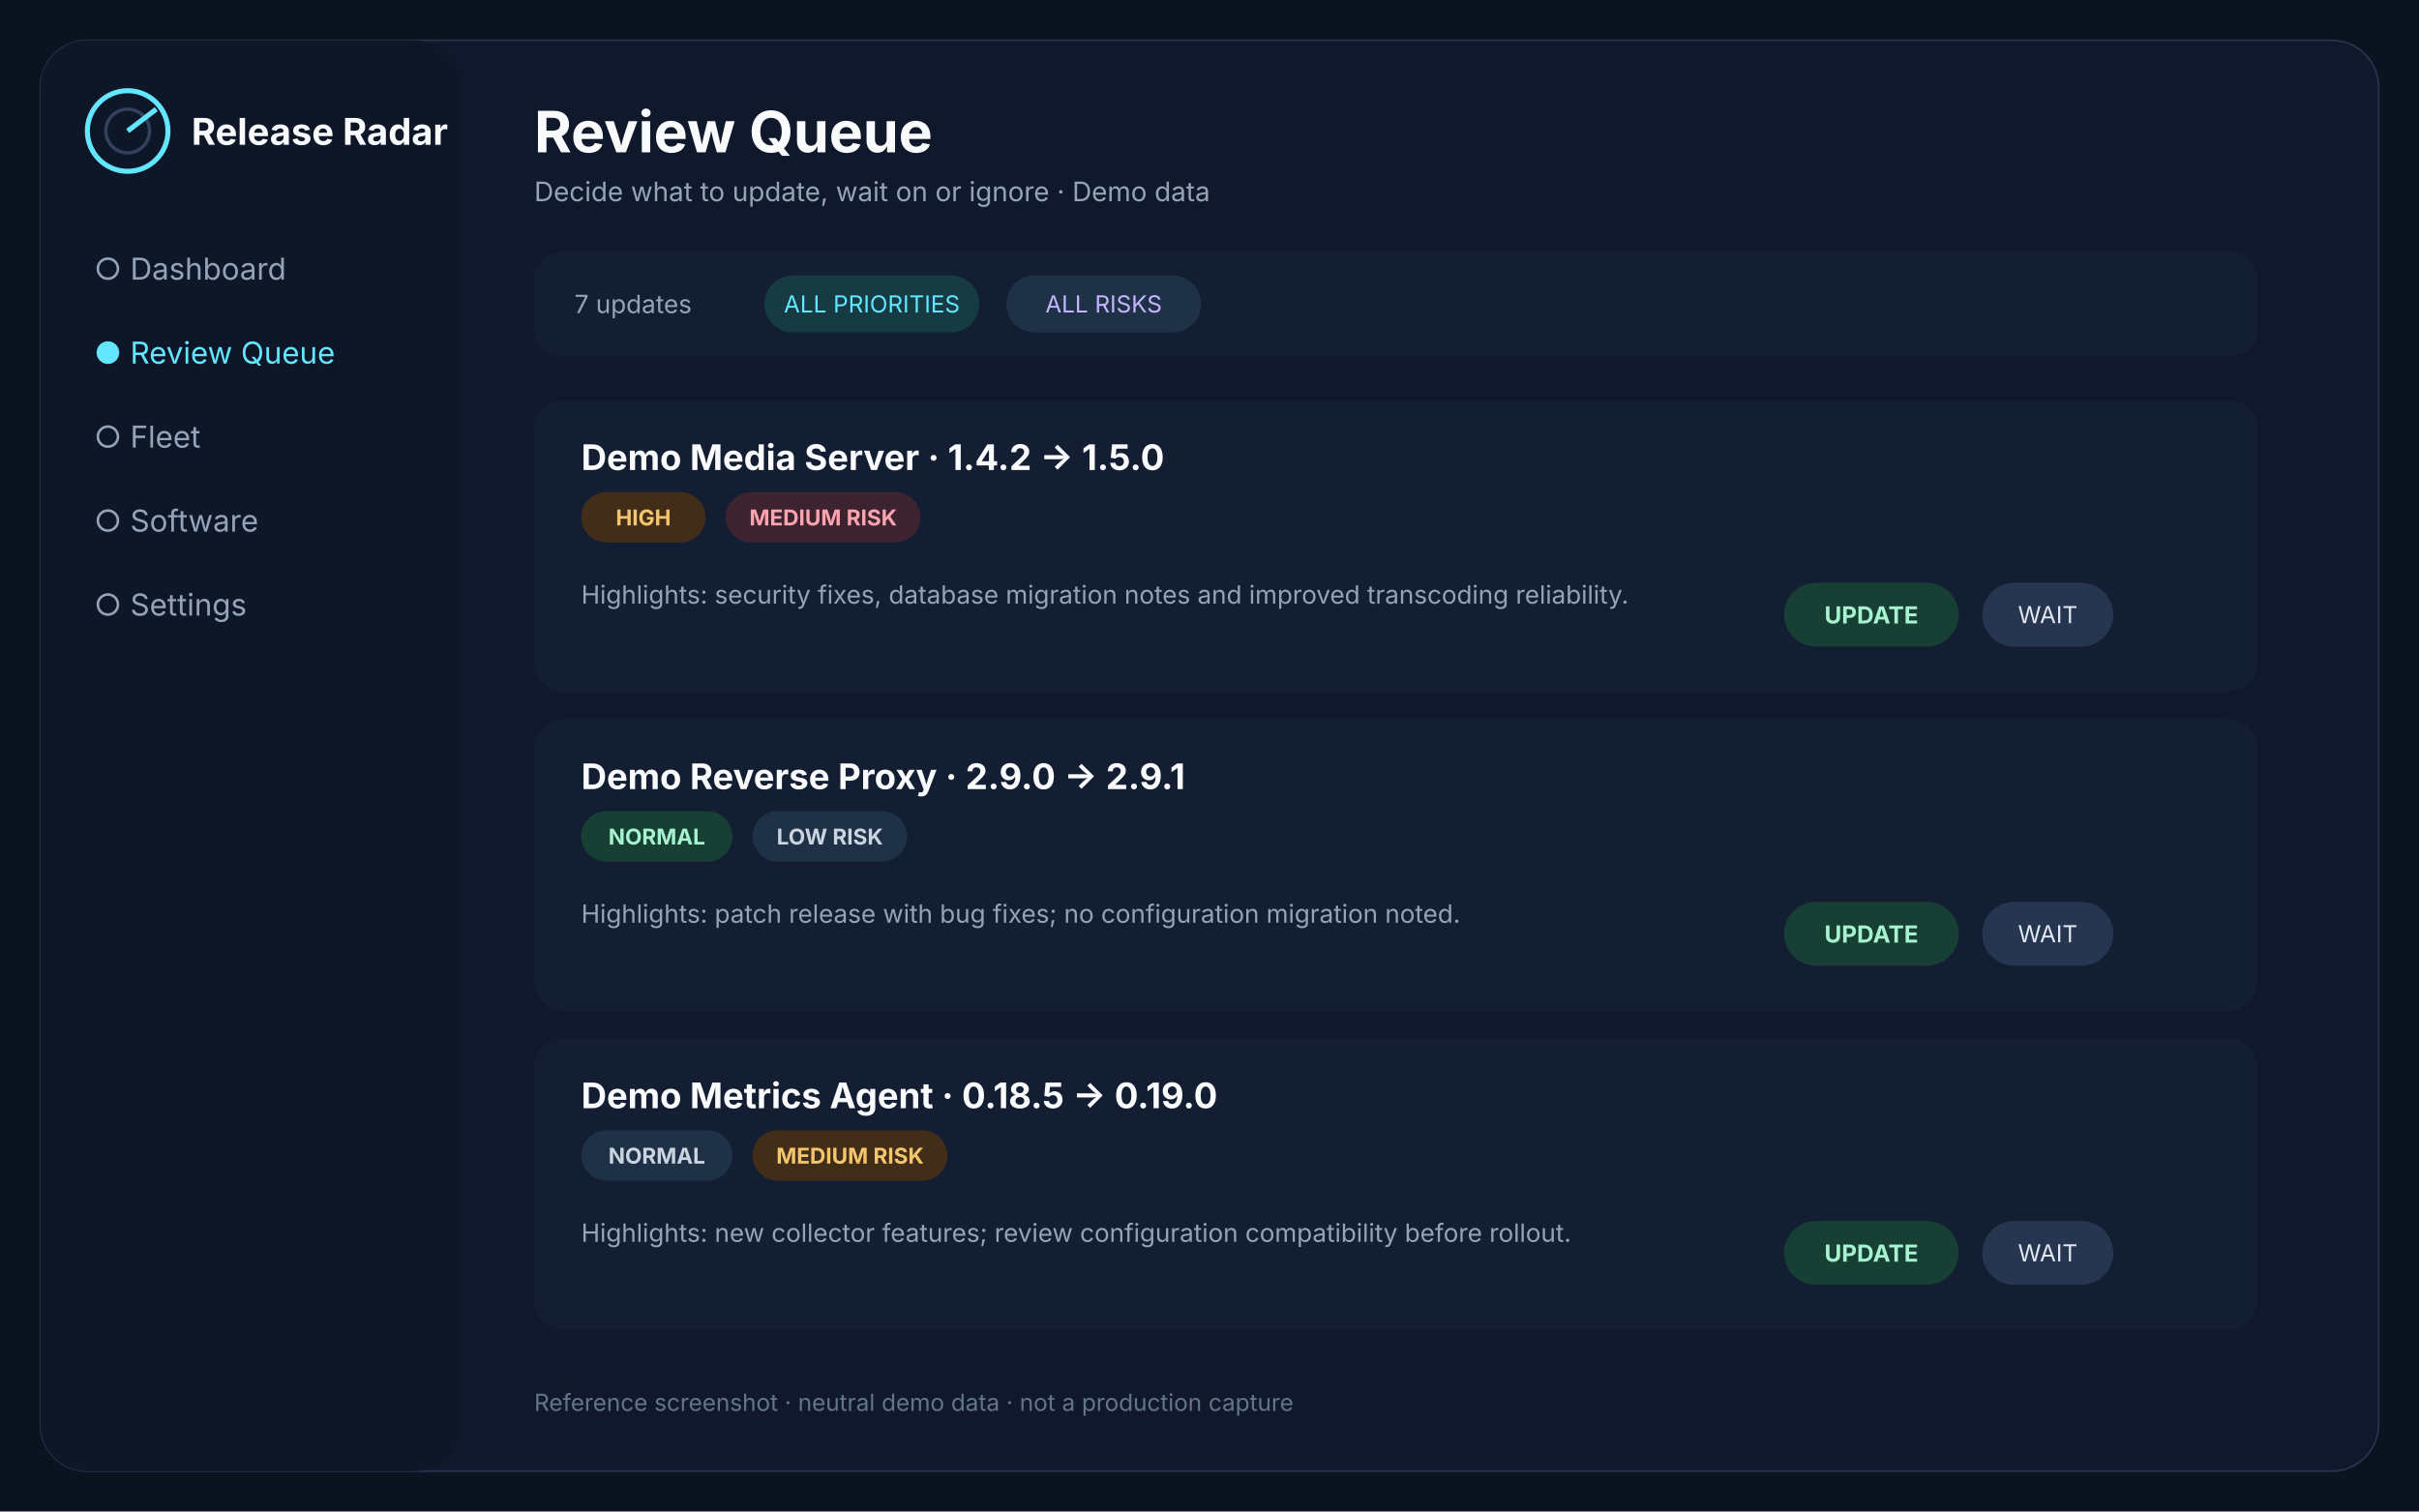
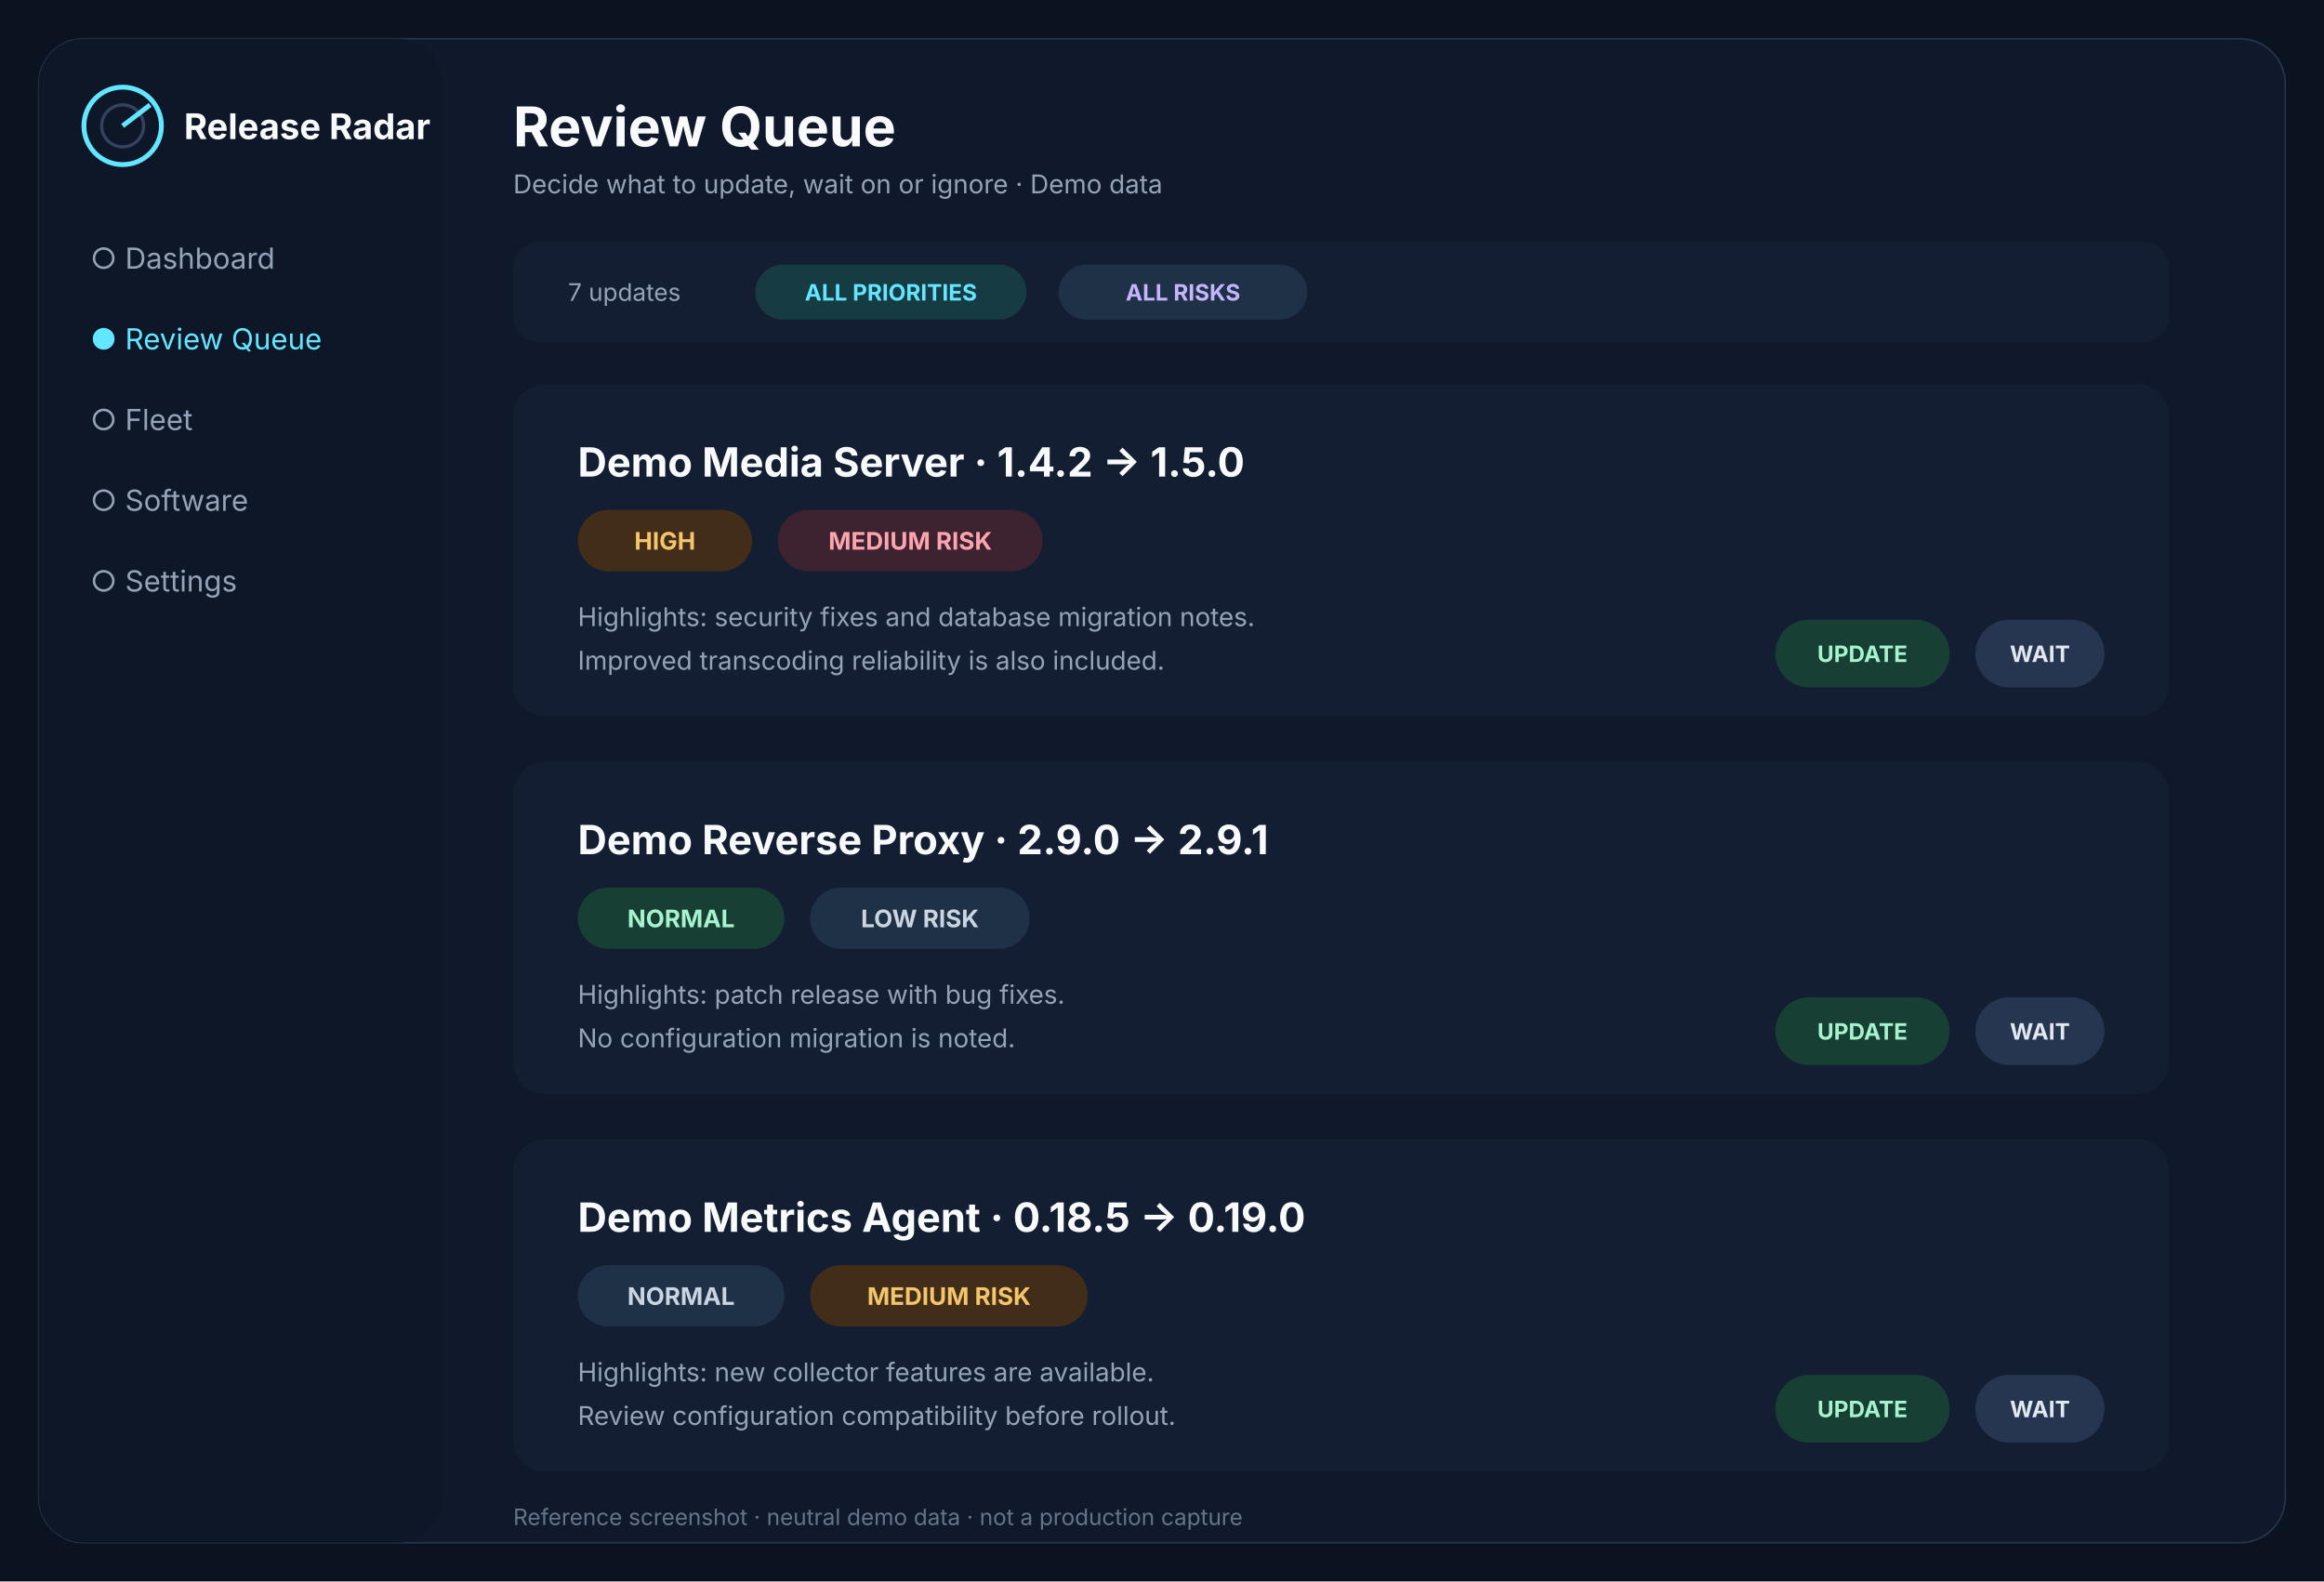
- <svg xmlns="http://www.w3.org/2000/svg" width="1440" height="900" viewBox="0 0 1440 900" role="img" aria-labelledby="title desc">
-   <rect width="1440" height="900" fill="#0b1220" />
-   <rect x="24" y="24" width="1392" height="852" rx="28" fill="#10192b" stroke="#27344d" />
-   <rect x="24" y="24" width="250" height="852" rx="28" fill="#0e1728" />
+ <svg xmlns="http://www.w3.org/2000/svg" width="1440" height="980" viewBox="0 0 1440 980" role="img" aria-labelledby="title desc">
+   <rect width="1440" height="980" fill="#0b1220" />
+   <rect x="24" y="24" width="1392" height="932" rx="28" fill="#10192b" stroke="#27344d" />
+   <rect x="24" y="24" width="250" height="932" rx="28" fill="#0e1728" />
  <circle cx="76" cy="78" r="24" fill="none" stroke="#63e6ff" stroke-width="3" />
  <circle cx="76" cy="78" r="13" fill="none" stroke="#34425f" stroke-width="2" />
  <path d="M76 78l17-13" stroke="#63e6ff" stroke-width="3" />
  <g font-family="Inter, ui-sans-serif, system-ui, -apple-system, BlinkMacSystemFont, 'Segoe UI', sans-serif">
    <text x="114" y="78" dominant-baseline="middle" fill="#f8fafc" font-size="22" font-weight="700">Release Radar</text>
    <g font-size="18">
      <text x="56" y="160" dominant-baseline="middle" fill="#94a3b8">○  Dashboard</text>
      <text x="56" y="210" dominant-baseline="middle" fill="#63e6ff">●  Review Queue</text>
      <text x="56" y="260" dominant-baseline="middle" fill="#94a3b8">○  Fleet</text>
      <text x="56" y="310" dominant-baseline="middle" fill="#94a3b8">○  Software</text>
      <text x="56" y="360" dominant-baseline="middle" fill="#94a3b8">○  Settings</text>
    </g>
    <text x="318" y="78" dominant-baseline="middle" fill="#f8fafc" font-size="34" font-weight="700">Review Queue</text>
    <text x="318" y="114" dominant-baseline="middle" fill="#94a3b8" font-size="16">Decide what to update, wait on or ignore · Demo data</text>
-     <rect x="318" y="150" width="1026" height="62" rx="16" fill="#131e33" />
-     <text x="342" y="181" dominant-baseline="middle" fill="#94a3b8" font-size="15">7 updates</text>
-     <rect x="455" y="164" width="128" height="34" rx="17" fill="#163b42" />
-     <text x="519" y="181" text-anchor="middle" dominant-baseline="middle" fill="#63e6ff" font-size="14">ALL PRIORITIES</text>
-     <rect x="599" y="164" width="116" height="34" rx="17" fill="#1f3146" />
-     <text x="657" y="181" text-anchor="middle" dominant-baseline="middle" fill="#c4b5fd" font-size="14">ALL RISKS</text>
+     <g transform="translate(318 150)">
+       <rect width="1026" height="62" rx="16" fill="#131e33" />
+       <text x="34" y="31" dominant-baseline="middle" fill="#94a3b8" font-size="15">7 updates</text>
+       <rect x="150" y="14" width="168" height="34" rx="17" fill="#163b42" />
+       <text x="234" y="31" text-anchor="middle" dominant-baseline="middle" fill="#63e6ff" font-size="14" font-weight="700">ALL PRIORITIES</text>
+       <rect x="338" y="14" width="154" height="34" rx="17" fill="#1f3146" />
+       <text x="415" y="31" text-anchor="middle" dominant-baseline="middle" fill="#c4b5fd" font-size="14" font-weight="700">ALL RISKS</text>
+     </g>
    <g transform="translate(318 238)">
-       <rect width="1026" height="174" rx="18" fill="#131e33" />
-       <text x="28" y="34" dominant-baseline="middle" fill="#f8fafc" font-size="21" font-weight="700">Demo Media Server · 1.4.2 → 1.5.0</text>
-       <rect x="28" y="55" width="74" height="30" rx="15" fill="#422d19" />
-       <text x="65" y="70" text-anchor="middle" dominant-baseline="middle" fill="#f5c56b" font-size="13" font-weight="650">HIGH</text>
-       <rect x="114" y="55" width="116" height="30" rx="15" fill="#3d2330" />
-       <text x="172" y="70" text-anchor="middle" dominant-baseline="middle" fill="#fda4af" font-size="13" font-weight="650">MEDIUM RISK</text>
-       <text x="28" y="116" dominant-baseline="middle" fill="#94a3b8" font-size="15">Highlights: security fixes, database migration notes and improved transcoding reliability.</text>
-       <rect x="744" y="109" width="104" height="38" rx="19" fill="#173f34" />
-       <text x="796" y="128" text-anchor="middle" dominant-baseline="middle" fill="#a7f3d0" font-size="14" font-weight="650">UPDATE</text>
-       <rect x="862" y="109" width="78" height="38" rx="19" fill="#263650" />
-       <text x="901" y="128" text-anchor="middle" dominant-baseline="middle" fill="#e2e8f0" font-size="14">WAIT</text>
+       <rect width="1026" height="206" rx="20" fill="#131e33" />
+       <text x="40" y="48" dominant-baseline="middle" fill="#f8fafc" font-size="25" font-weight="700">Demo Media Server · 1.4.2 → 1.5.0</text>
+       <rect x="40" y="78" width="108" height="38" rx="19" fill="#422d19" />
+       <text x="94" y="97" text-anchor="middle" dominant-baseline="middle" fill="#f5c56b" font-size="15" font-weight="700">HIGH</text>
+       <rect x="164" y="78" width="164" height="38" rx="19" fill="#3d2330" />
+       <text x="246" y="97" text-anchor="middle" dominant-baseline="middle" fill="#fda4af" font-size="15" font-weight="700">MEDIUM RISK</text>
+       <text x="40" y="150" fill="#94a3b8" font-size="16">
+         <tspan x="40" dy="0">Highlights: security fixes and database migration notes.</tspan>
+         <tspan x="40" dy="27">Improved transcoding reliability is also included.</tspan>
+       </text>
+       <rect x="782" y="146" width="108" height="42" rx="21" fill="#173f34" />
+       <text x="836" y="167" text-anchor="middle" dominant-baseline="middle" fill="#a7f3d0" font-size="14" font-weight="700">UPDATE</text>
+       <rect x="906" y="146" width="80" height="42" rx="21" fill="#263650" />
+       <text x="946" y="167" text-anchor="middle" dominant-baseline="middle" fill="#e2e8f0" font-size="14" font-weight="700">WAIT</text>
    </g>
-     <g transform="translate(318 428)">
-       <rect width="1026" height="174" rx="18" fill="#131e33" />
-       <text x="28" y="34" dominant-baseline="middle" fill="#f8fafc" font-size="21" font-weight="700">Demo Reverse Proxy · 2.9.0 → 2.9.1</text>
-       <rect x="28" y="55" width="90" height="30" rx="15" fill="#173f34" />
-       <text x="73" y="70" text-anchor="middle" dominant-baseline="middle" fill="#a7f3d0" font-size="13" font-weight="650">NORMAL</text>
-       <rect x="130" y="55" width="92" height="30" rx="15" fill="#1f3146" />
-       <text x="176" y="70" text-anchor="middle" dominant-baseline="middle" fill="#cbd5e1" font-size="13" font-weight="650">LOW RISK</text>
-       <text x="28" y="116" dominant-baseline="middle" fill="#94a3b8" font-size="15">Highlights: patch release with bug fixes; no configuration migration noted.</text>
-       <rect x="744" y="109" width="104" height="38" rx="19" fill="#173f34" />
-       <text x="796" y="128" text-anchor="middle" dominant-baseline="middle" fill="#a7f3d0" font-size="14" font-weight="650">UPDATE</text>
-       <rect x="862" y="109" width="78" height="38" rx="19" fill="#263650" />
-       <text x="901" y="128" text-anchor="middle" dominant-baseline="middle" fill="#e2e8f0" font-size="14">WAIT</text>
+     <g transform="translate(318 472)">
+       <rect width="1026" height="206" rx="20" fill="#131e33" />
+       <text x="40" y="48" dominant-baseline="middle" fill="#f8fafc" font-size="25" font-weight="700">Demo Reverse Proxy · 2.9.0 → 2.9.1</text>
+       <rect x="40" y="78" width="128" height="38" rx="19" fill="#173f34" />
+       <text x="104" y="97" text-anchor="middle" dominant-baseline="middle" fill="#a7f3d0" font-size="15" font-weight="700">NORMAL</text>
+       <rect x="184" y="78" width="136" height="38" rx="19" fill="#1f3146" />
+       <text x="252" y="97" text-anchor="middle" dominant-baseline="middle" fill="#cbd5e1" font-size="15" font-weight="700">LOW RISK</text>
+       <text x="40" y="150" fill="#94a3b8" font-size="16">
+         <tspan x="40" dy="0">Highlights: patch release with bug fixes.</tspan>
+         <tspan x="40" dy="27">No configuration migration is noted.</tspan>
+       </text>
+       <rect x="782" y="146" width="108" height="42" rx="21" fill="#173f34" />
+       <text x="836" y="167" text-anchor="middle" dominant-baseline="middle" fill="#a7f3d0" font-size="14" font-weight="700">UPDATE</text>
+       <rect x="906" y="146" width="80" height="42" rx="21" fill="#263650" />
+       <text x="946" y="167" text-anchor="middle" dominant-baseline="middle" fill="#e2e8f0" font-size="14" font-weight="700">WAIT</text>
    </g>
-     <g transform="translate(318 618)">
-       <rect width="1026" height="174" rx="18" fill="#131e33" />
-       <text x="28" y="34" dominant-baseline="middle" fill="#f8fafc" font-size="21" font-weight="700">Demo Metrics Agent · 0.18.5 → 0.19.0</text>
-       <rect x="28" y="55" width="90" height="30" rx="15" fill="#1f3146" />
-       <text x="73" y="70" text-anchor="middle" dominant-baseline="middle" fill="#cbd5e1" font-size="13" font-weight="650">NORMAL</text>
-       <rect x="130" y="55" width="116" height="30" rx="15" fill="#422d19" />
-       <text x="188" y="70" text-anchor="middle" dominant-baseline="middle" fill="#f5c56b" font-size="13" font-weight="650">MEDIUM RISK</text>
-       <text x="28" y="116" dominant-baseline="middle" fill="#94a3b8" font-size="15">Highlights: new collector features; review configuration compatibility before rollout.</text>
-       <rect x="744" y="109" width="104" height="38" rx="19" fill="#173f34" />
-       <text x="796" y="128" text-anchor="middle" dominant-baseline="middle" fill="#a7f3d0" font-size="14" font-weight="650">UPDATE</text>
-       <rect x="862" y="109" width="78" height="38" rx="19" fill="#263650" />
-       <text x="901" y="128" text-anchor="middle" dominant-baseline="middle" fill="#e2e8f0" font-size="14">WAIT</text>
+     <g transform="translate(318 706)">
+       <rect width="1026" height="206" rx="20" fill="#131e33" />
+       <text x="40" y="48" dominant-baseline="middle" fill="#f8fafc" font-size="25" font-weight="700">Demo Metrics Agent · 0.18.5 → 0.19.0</text>
+       <rect x="40" y="78" width="128" height="38" rx="19" fill="#1f3146" />
+       <text x="104" y="97" text-anchor="middle" dominant-baseline="middle" fill="#cbd5e1" font-size="15" font-weight="700">NORMAL</text>
+       <rect x="184" y="78" width="172" height="38" rx="19" fill="#422d19" />
+       <text x="270" y="97" text-anchor="middle" dominant-baseline="middle" fill="#f5c56b" font-size="15" font-weight="700">MEDIUM RISK</text>
+       <text x="40" y="150" fill="#94a3b8" font-size="16">
+         <tspan x="40" dy="0">Highlights: new collector features are available.</tspan>
+         <tspan x="40" dy="27">Review configuration compatibility before rollout.</tspan>
+       </text>
+       <rect x="782" y="146" width="108" height="42" rx="21" fill="#173f34" />
+       <text x="836" y="167" text-anchor="middle" dominant-baseline="middle" fill="#a7f3d0" font-size="14" font-weight="700">UPDATE</text>
+       <rect x="906" y="146" width="80" height="42" rx="21" fill="#263650" />
+       <text x="946" y="167" text-anchor="middle" dominant-baseline="middle" fill="#e2e8f0" font-size="14" font-weight="700">WAIT</text>
    </g>
-     <text x="318" y="835" dominant-baseline="middle" fill="#64748b" font-size="14">Reference screenshot · neutral demo data · not a production capture</text>
+     <text x="318" y="940" dominant-baseline="middle" fill="#64748b" font-size="14">Reference screenshot · neutral demo data · not a production capture</text>
  </g>
</svg>
